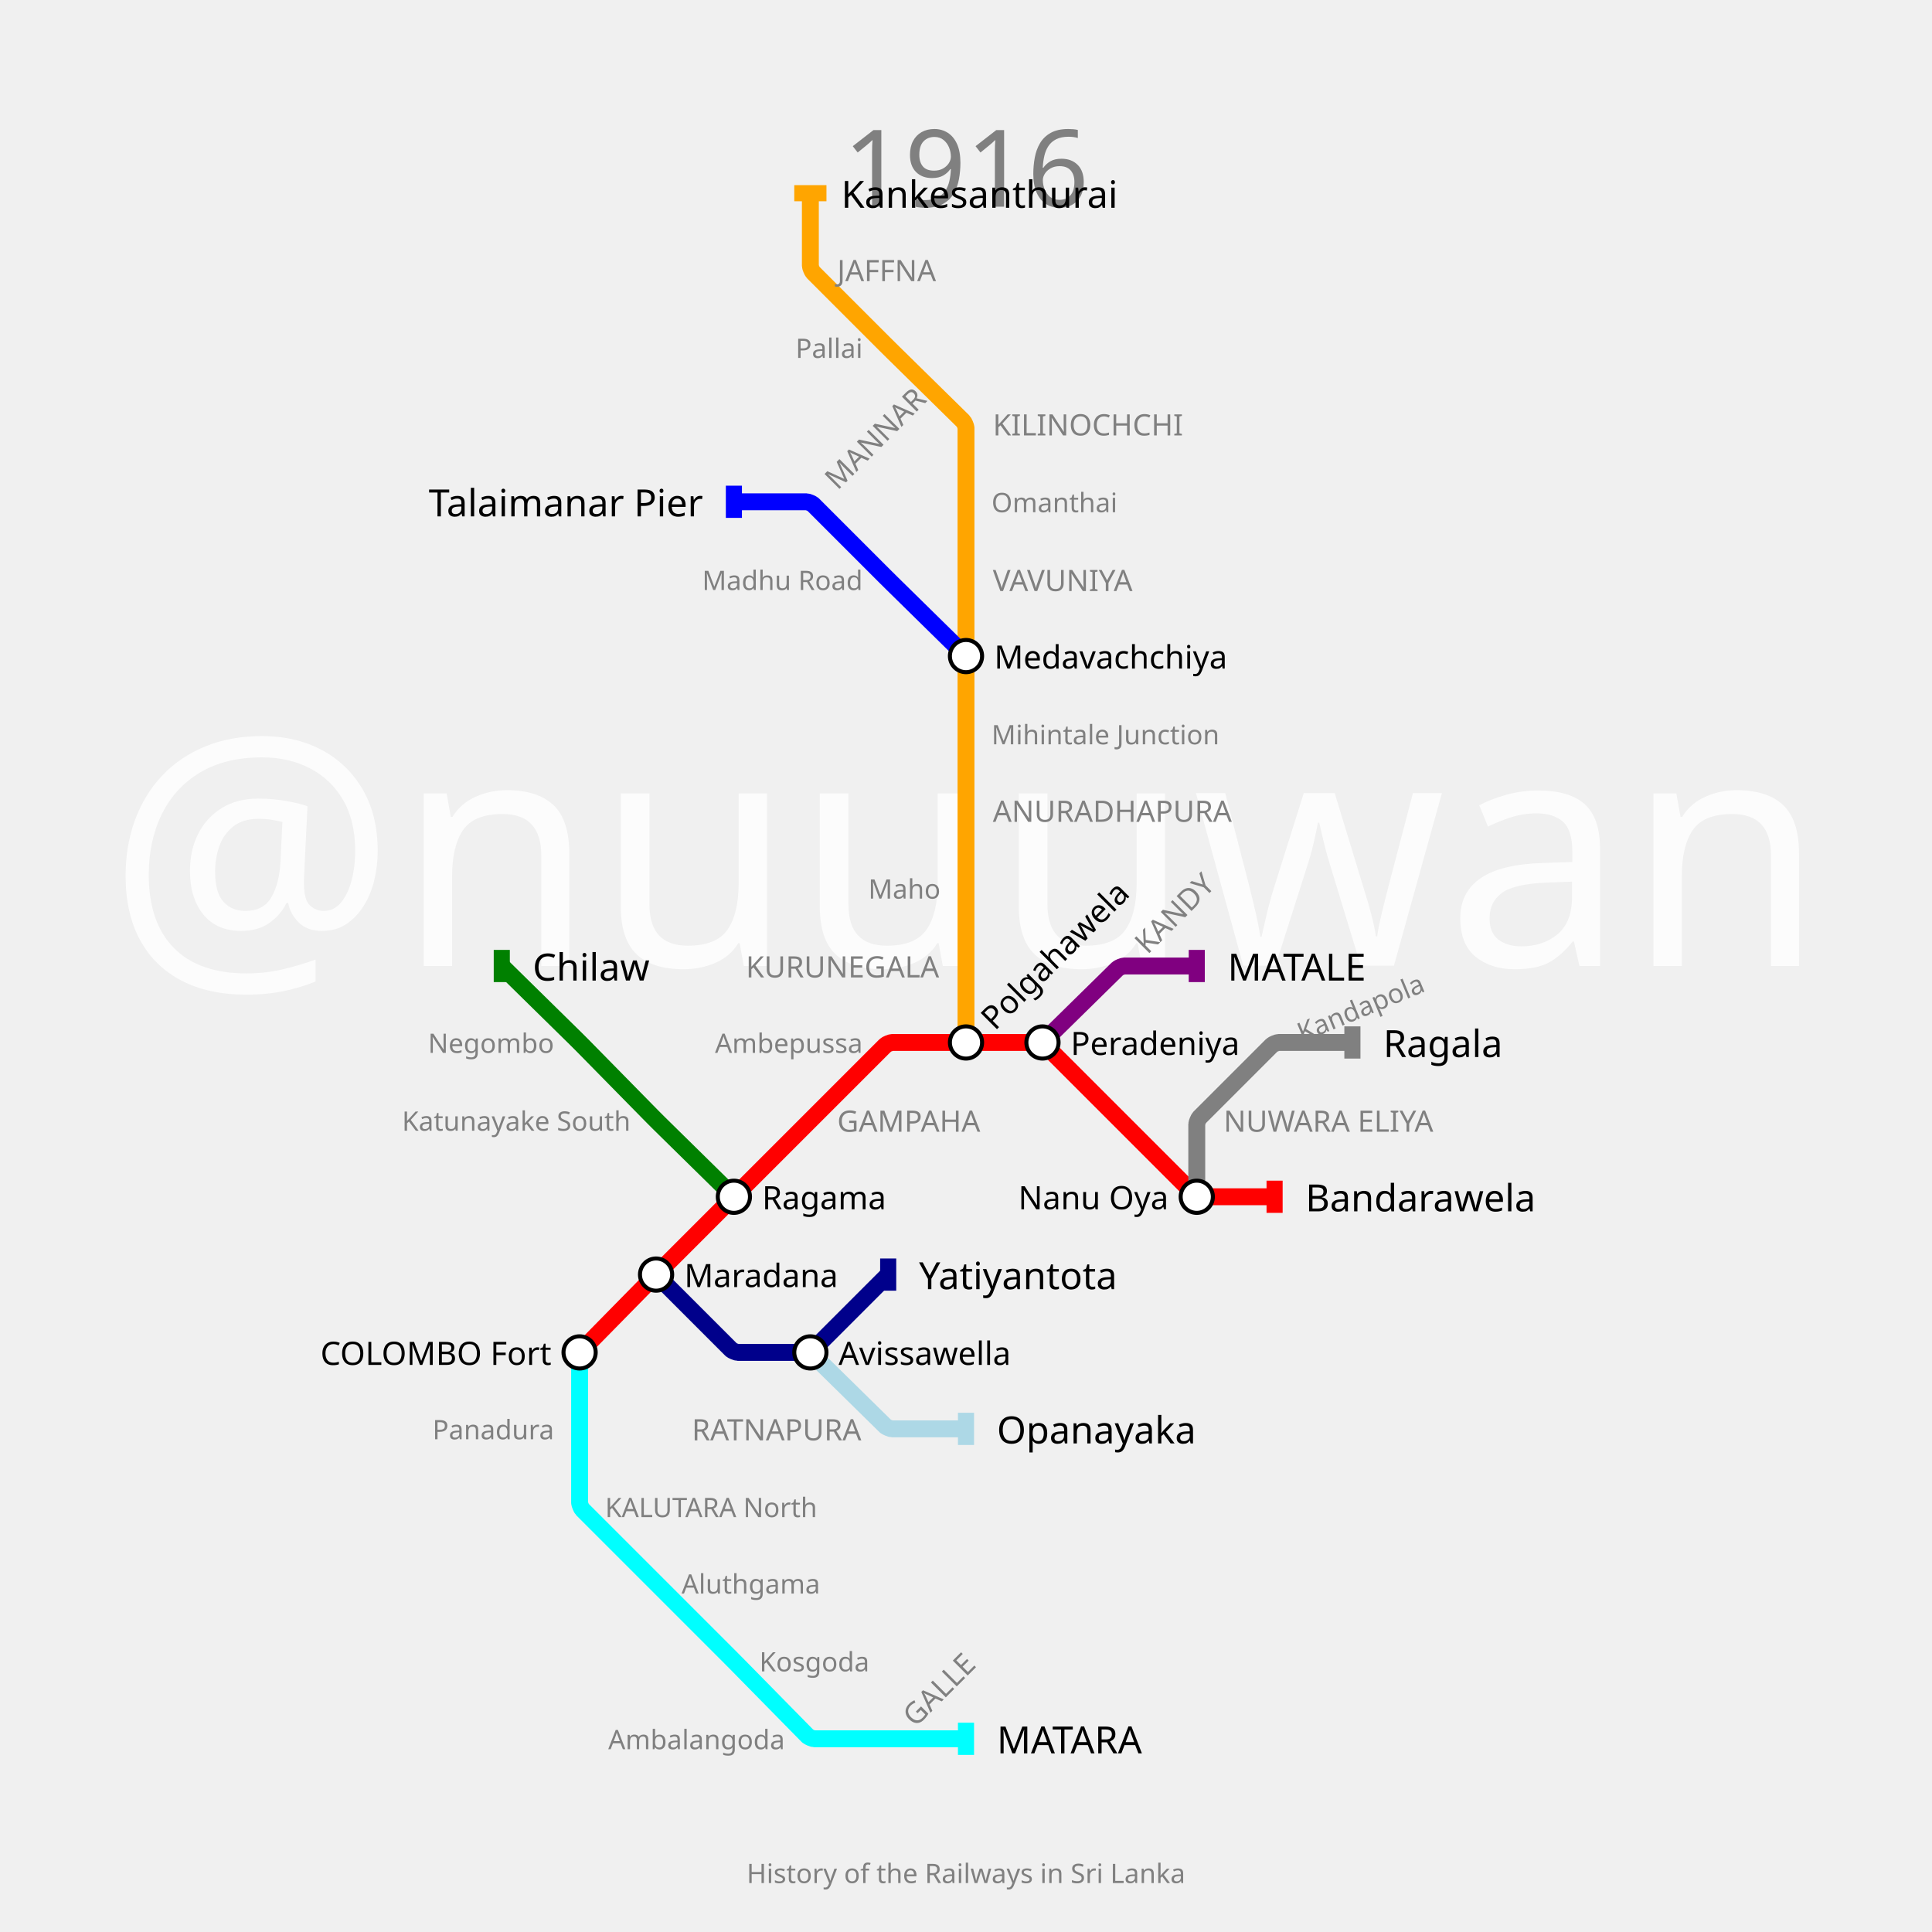
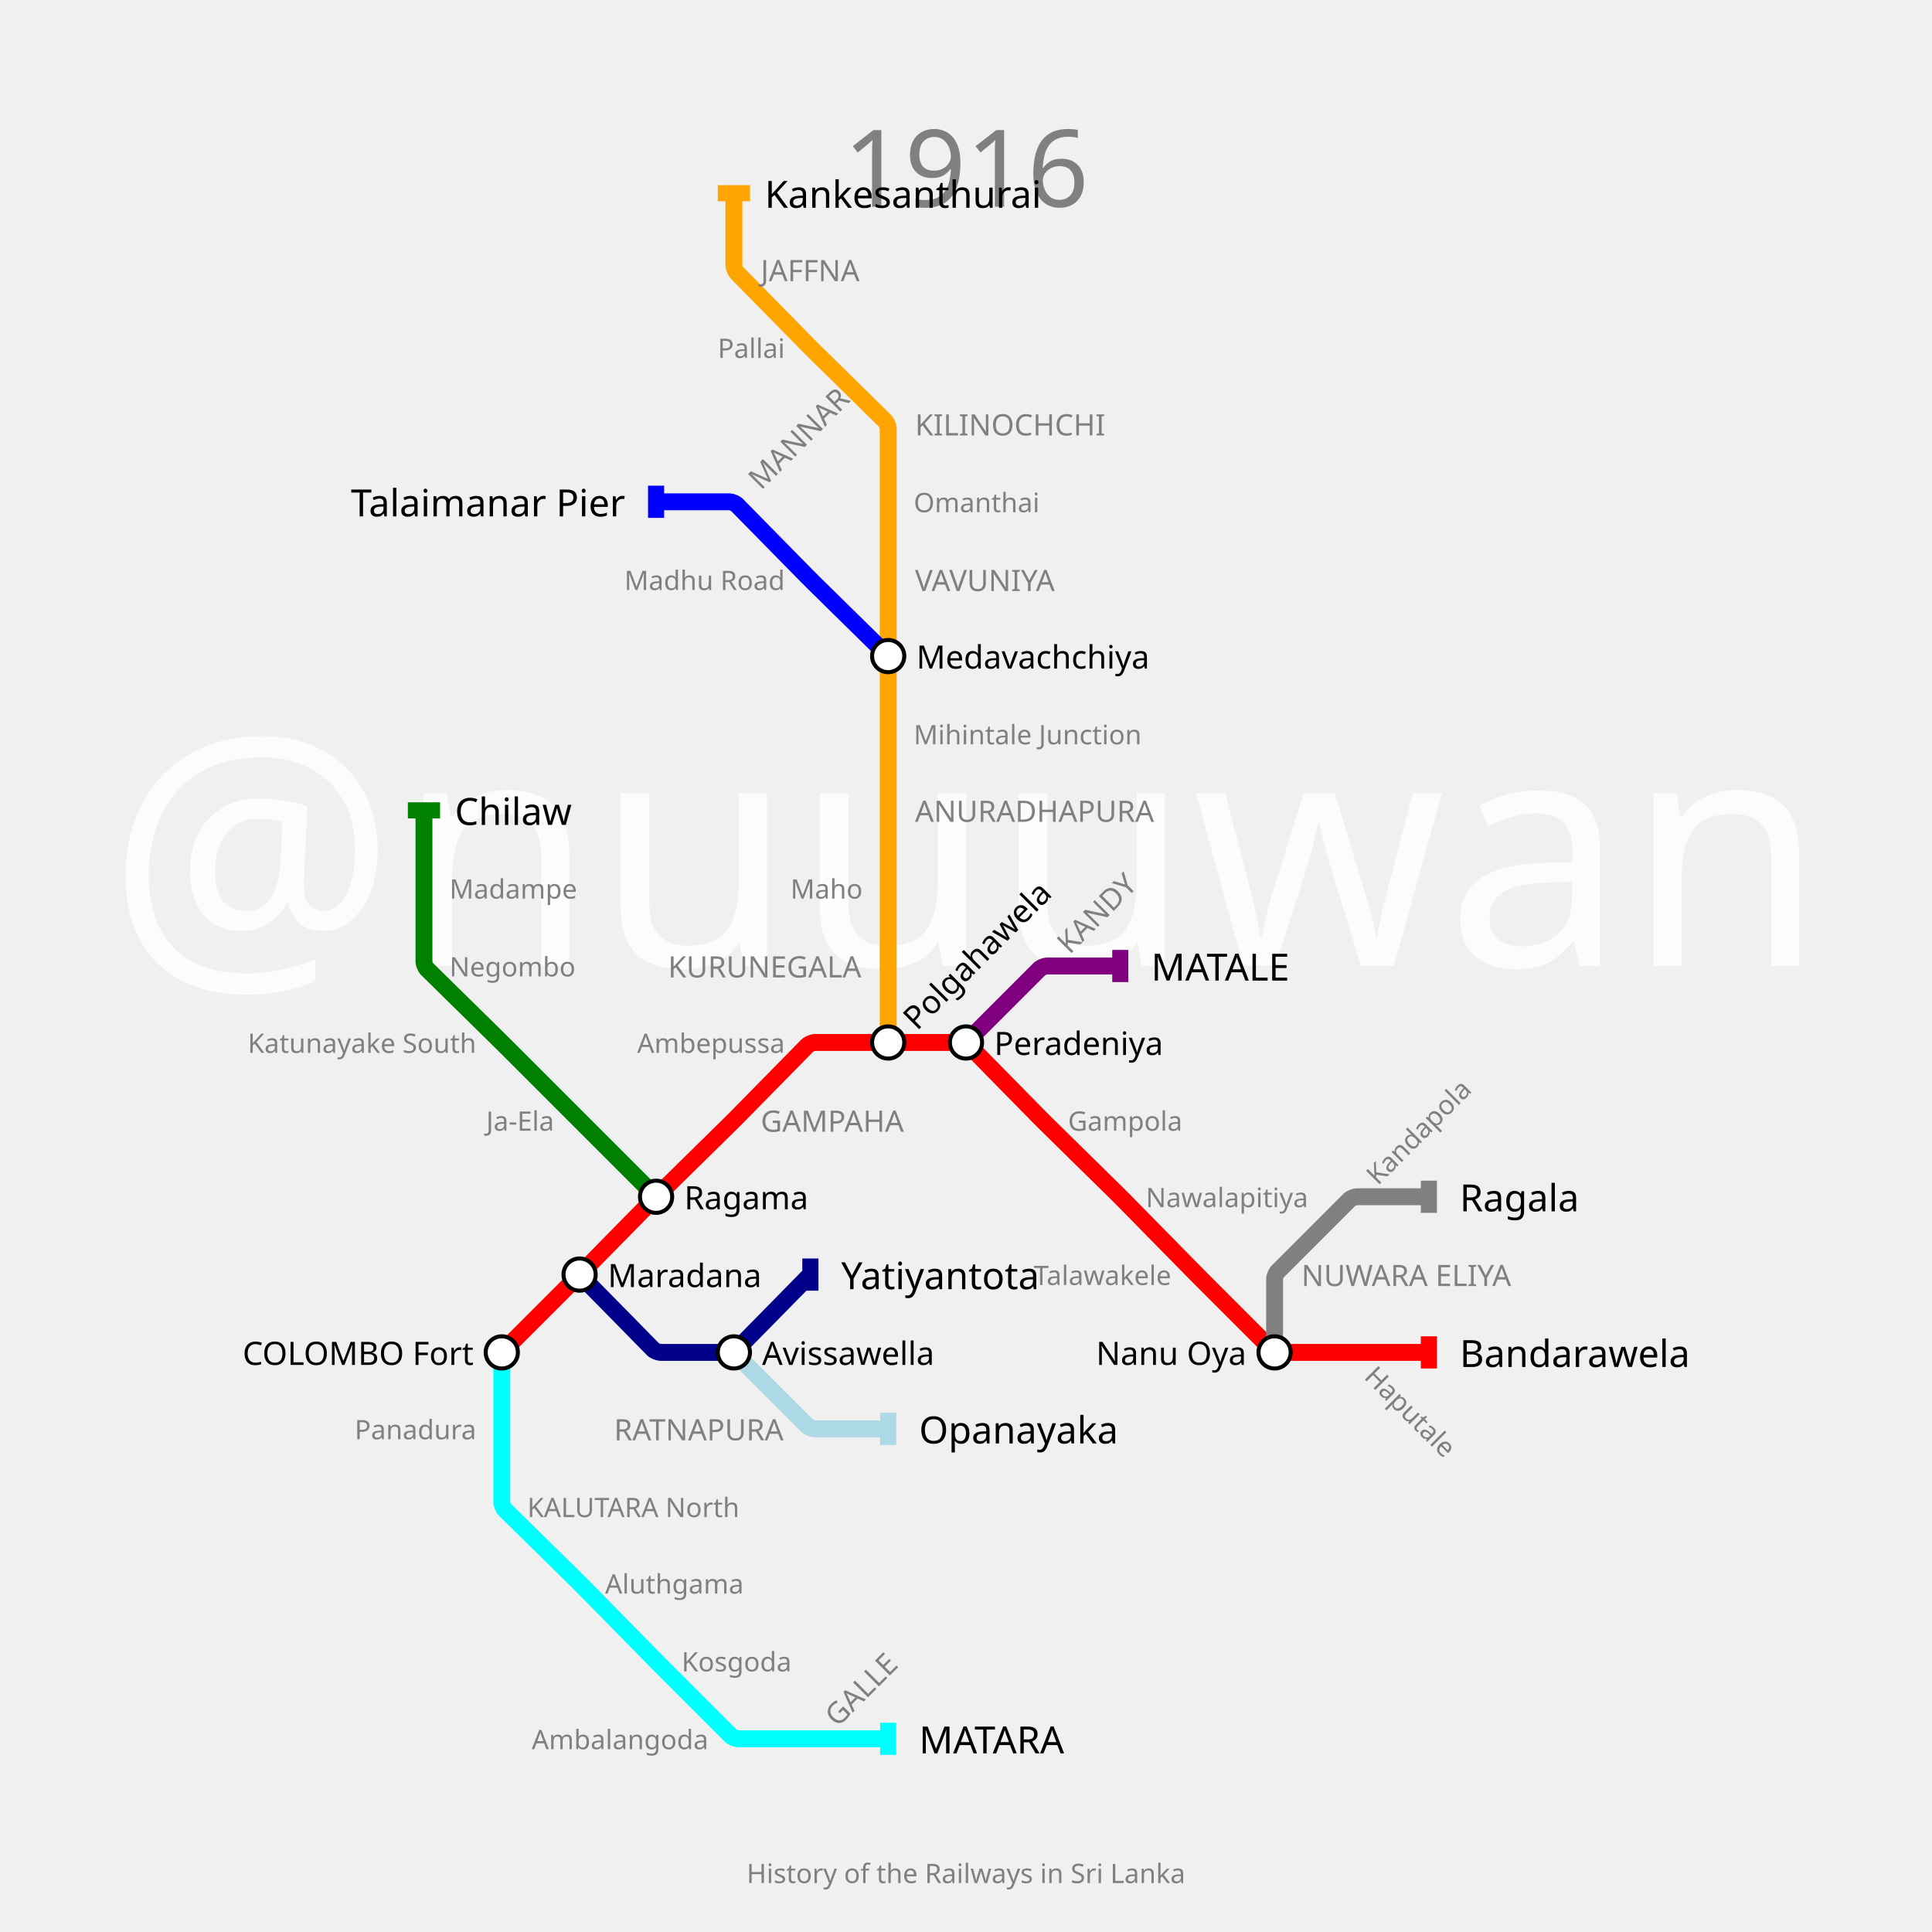
<svg xmlns="http://www.w3.org/2000/svg" width="1440" height="1440" padding="144">
  <text fill="#fcfcfc" stroke="none" font-size="240.0" font-family="p22" x="720.0" y="720.0" text-anchor="middle" dominant-baseline="center">@nuuuwan</text>
  <text fill="gray" stroke="none" font-size="80" font-family="p22" x="720.0" y="92.0" text-anchor="middle" dominant-baseline="hanging">1916</text>
  <text fill="gray" stroke="none" font-size="20" font-family="p22" x="720.0" y="1388.0" text-anchor="middle" dominant-baseline="text-top">History of the Railways in Sri Lanka</text>
  <g>
-     <path fill="none" stroke-width="12.6" stroke-opacity="1" d="M 432.0,1008.0 L 486.15,952.9 C 487.1,951.933 490.917,948.083 491.875,947.125 L 547.0,892.0 L 604.0,835.0 L 659.949,779.051 C 660.633,778.367 663.933,777.0 664.9,777.0 L 720.0,777.0 L 774.15,777.0 C 775.1,777.0 778.344,778.344 779.015,779.015 L 835.0,835.0 L 889.949,889.949 C 890.633,890.633 893.933,892.0 894.9,892.0 L 950.0,892.0" stroke="red" />
-     <rect stroke="none" fill-opacity="1" x="944" y="880" width="12" height="24" fill="red" />
+     <path fill="none" stroke-width="12.6" stroke-opacity="1" d="M 374.0,1008.0 L 429.125,952.875 C 430.083,951.917 433.9,948.067 434.85,947.1 L 486.293,894.755 C 487.195,893.837 490.837,890.195 491.755,889.293 L 544.238,837.715 C 545.159,836.81 548.81,833.159 549.715,832.238 L 601.967,779.068 C 602.645,778.379 605.933,777.0 606.9,777.0 L 662.0,777.0 L 717.1,777.0 C 718.067,777.0 721.355,778.379 722.033,779.068 L 774.252,832.203 C 775.168,833.136 778.864,836.832 779.797,837.748 L 832.24,889.287 C 833.16,890.192 836.808,893.84 837.713,894.76 L 889.286,947.238 C 890.19,948.159 893.826,951.826 894.738,952.738 L 947.949,1005.949 C 948.633,1006.633 951.933,1008.0 952.9,1008.0 L 1008.0,1008.0 L 1065.0,1008.0" stroke="red" />
+     <rect stroke="none" fill-opacity="1" x="1059" y="996" width="12" height="24" fill="red" />
  </g>
  <g>
-     <path fill="none" stroke-width="12.6" stroke-opacity="1" d="M 777.0,777.0 L 832.967,721.998 C 833.645,721.332 836.9,720.0 837.85,720.0 L 892.0,720.0" stroke="purple" />
-     <rect stroke="none" fill-opacity="1" x="886" y="708" width="12" height="24" fill="purple" />
+     <path fill="none" stroke-width="12.6" stroke-opacity="1" d="M 720.0,777.0 L 774.949,722.051 C 775.633,721.367 778.933,720.0 779.9,720.0 L 835.0,720.0" stroke="purple" />
+     <rect stroke="none" fill-opacity="1" x="829" y="708" width="12" height="24" fill="purple" />
  </g>
  <g>
-     <path fill="none" stroke-width="12.6" stroke-opacity="1" d="M 432.0,1008.0 L 432.0,1065.0 L 432.0,1120.1 C 432.0,1121.067 433.367,1124.367 434.051,1125.051 L 489.0,1180.0 L 544.125,1235.125 C 545.083,1236.083 548.9,1239.933 549.85,1240.9 L 601.967,1293.932 C 602.645,1294.621 605.933,1296.0 606.9,1296.0 L 662.0,1296.0 L 720.0,1296.0" stroke="cyan" />
-     <rect stroke="none" fill-opacity="1" x="714" y="1284" width="12" height="24" fill="cyan" />
+     <path fill="none" stroke-width="12.6" stroke-opacity="1" d="M 374.0,1008.0 L 374.0,1065.0 L 374.0,1120.1 C 374.0,1121.067 375.379,1124.355 376.068,1125.033 L 429.203,1177.252 C 430.136,1178.168 433.832,1181.864 434.748,1182.797 L 486.287,1235.24 C 487.192,1236.16 490.824,1239.824 491.736,1240.736 L 544.985,1293.985 C 545.656,1294.656 548.9,1296.0 549.85,1296.0 L 604.0,1296.0 L 662.0,1296.0" stroke="cyan" />
+     <rect stroke="none" fill-opacity="1" x="656" y="1284" width="12" height="24" fill="cyan" />
  </g>
  <g>
-     <path fill="none" stroke-width="12.6" stroke-opacity="1" d="M 720.0,777.0 L 720.0,720.0 L 720.0,662.0 L 720.0,604.0 L 720.0,547.0 L 720.0,489.0 L 720.0,432.0 L 720.0,374.0 L 720.0,318.9 C 720.0,317.933 718.621,314.645 717.932,313.967 L 664.797,261.748 C 663.864,260.832 660.152,257.152 659.227,256.227 L 606.015,203.015 C 605.344,202.344 604.0,199.1 604.0,198.15 L 604.0,144.0" stroke="orange" />
-     <rect stroke="none" fill-opacity="1" x="592" y="138" width="24" height="12" fill="orange" />
+     <path fill="none" stroke-width="12.6" stroke-opacity="1" d="M 662.0,777.0 L 662.0,720.0 L 662.0,662.0 L 662.0,604.0 L 662.0,547.0 L 662.0,489.0 L 662.0,432.0 L 662.0,374.0 L 662.0,318.9 C 662.0,317.933 660.621,314.645 659.932,313.967 L 606.797,261.748 C 605.864,260.832 602.168,257.136 601.252,256.203 L 548.998,203.033 C 548.332,202.355 547.0,199.1 547.0,198.15 L 547.0,144.0" stroke="orange" />
+     <rect stroke="none" fill-opacity="1" x="535" y="138" width="24" height="12" fill="orange" />
  </g>
  <g>
-     <path fill="none" stroke-width="12.6" stroke-opacity="1" d="M 489.0,950.0 L 544.985,1005.985 C 545.656,1006.656 548.9,1008.0 549.85,1008.0 L 601.293,1008.0 C 602.195,1008.0 605.276,1006.724 605.914,1006.086 L 662.0,950.0" stroke="darkblue" />
-     <rect stroke="none" fill-opacity="1" x="656" y="938" width="12" height="24" fill="darkblue" />
+     <path fill="none" stroke-width="12.6" stroke-opacity="1" d="M 432.0,950.0 L 486.967,1005.932 C 487.645,1006.621 490.933,1008.0 491.9,1008.0 L 544.245,1008.0 C 545.163,1008.0 548.287,1006.69 548.931,1006.035 L 604.0,950.0" stroke="darkblue" />
+     <rect stroke="none" fill-opacity="1" x="598" y="938" width="12" height="24" fill="darkblue" />
  </g>
  <g>
-     <path fill="none" stroke-width="12.6" stroke-opacity="1" d="M 892.0,892.0 L 892.0,837.85 C 892.0,836.9 893.344,833.656 894.015,832.985 L 947.949,779.051 C 948.633,778.367 951.933,777.0 952.9,777.0 L 1008.0,777.0" stroke="gray" />
-     <rect stroke="none" fill-opacity="1" x="1002" y="765" width="12" height="24" fill="gray" />
+     <path fill="none" stroke-width="12.6" stroke-opacity="1" d="M 950.0,1008.0 L 950.0,952.9 C 950.0,951.933 951.367,948.633 952.051,947.949 L 1005.985,894.015 C 1006.656,893.344 1009.9,892.0 1010.85,892.0 L 1065.0,892.0" stroke="gray" />
+     <rect stroke="none" fill-opacity="1" x="1059" y="880" width="12" height="24" fill="gray" />
  </g>
  <g>
-     <path fill="none" stroke-width="12.6" stroke-opacity="1" d="M 547.0,892.0 L 491.9,837.85 C 490.933,836.9 487.1,833.067 486.15,832.1 L 434.707,779.755 C 433.805,778.837 430.163,775.195 429.245,774.293 L 374.0,720.0" stroke="green" />
-     <rect stroke="none" fill-opacity="1" x="368" y="708" width="12" height="24" fill="green" />
+     <path fill="none" stroke-width="12.6" stroke-opacity="1" d="M 489.0,892.0 L 432.0,835.0 L 376.875,779.875 C 375.917,778.917 372.067,775.1 371.1,774.15 L 318.068,722.033 C 317.379,721.355 316.0,718.067 316.0,717.1 L 316.0,662.0 L 316.0,604.0" stroke="green" />
+     <rect stroke="none" fill-opacity="1" x="304" y="598" width="24" height="12" fill="green" />
  </g>
  <g>
-     <path fill="none" stroke-width="12.6" stroke-opacity="1" d="M 604.0,1008.0 L 659.932,1062.967 C 660.621,1063.645 663.933,1065.0 664.9,1065.0 L 720.0,1065.0" stroke="lightblue" />
-     <rect stroke="none" fill-opacity="1" x="714" y="1053" width="12" height="24" fill="lightblue" />
+     <path fill="none" stroke-width="12.6" stroke-opacity="1" d="M 547.0,1008.0 L 601.949,1062.949 C 602.633,1063.633 605.933,1065.0 606.9,1065.0 L 662.0,1065.0" stroke="lightblue" />
+     <rect stroke="none" fill-opacity="1" x="656" y="1053" width="12" height="24" fill="lightblue" />
  </g>
  <g>
-     <path fill="none" stroke-width="12.6" stroke-opacity="1" d="M 720.0,489.0 L 664.9,434.85 C 663.933,433.9 660.083,430.083 659.125,429.125 L 606.015,376.015 C 605.344,375.344 602.1,374.0 601.15,374.0 L 547.0,374.0" stroke="blue" />
-     <rect stroke="none" fill-opacity="1" x="541" y="362" width="12" height="24" fill="blue" />
+     <path fill="none" stroke-width="12.6" stroke-opacity="1" d="M 662.0,489.0 L 606.9,434.85 C 605.933,433.9 602.1,430.067 601.15,429.1 L 549.033,376.068 C 548.355,375.379 545.067,374.0 544.1,374.0 L 489.0,374.0" stroke="blue" />
+     <rect stroke="none" fill-opacity="1" x="483" y="362" width="12" height="24" fill="blue" />
  </g>
  <g>
-     <text fill="black" stroke="none" font-size="28.0" font-family="p22" font-weight="100" text-anchor="start" dominant-baseline="central" x="973.0" y="892" transform="translate(950,892) rotate(0) translate(-950,-892)">Bandarawela</text>
+     <text fill="black" stroke="none" font-size="28.0" font-family="p22" font-weight="100" text-anchor="start" dominant-baseline="central" x="1088.0" y="1008" transform="translate(1065,1008) rotate(0) translate(-1065,-1008)">Bandarawela</text>
  </g>
  <g>
-     <text fill="black" stroke="none" font-size="28.0" font-family="p22" font-weight="100" text-anchor="start" dominant-baseline="central" x="915.0" y="720" transform="translate(892,720) rotate(0) translate(-892,-720)">MATALE</text>
+     <text fill="black" stroke="none" font-size="28.0" font-family="p22" font-weight="100" text-anchor="start" dominant-baseline="central" x="858.0" y="720" transform="translate(835,720) rotate(0) translate(-835,-720)">MATALE</text>
  </g>
  <g>
-     <text fill="black" stroke="none" font-size="28.0" font-family="p22" font-weight="100" text-anchor="start" dominant-baseline="central" x="743.0" y="1296" transform="translate(720,1296) rotate(0) translate(-720,-1296)">MATARA</text>
+     <text fill="black" stroke="none" font-size="28.0" font-family="p22" font-weight="100" text-anchor="start" dominant-baseline="central" x="685.0" y="1296" transform="translate(662,1296) rotate(0) translate(-662,-1296)">MATARA</text>
  </g>
  <g>
-     <text fill="black" stroke="none" font-size="28.0" font-family="p22" font-weight="100" text-anchor="start" dominant-baseline="central" x="627.0" y="144" transform="translate(604,144) rotate(0) translate(-604,-144)">Kankesanthurai</text>
+     <text fill="black" stroke="none" font-size="28.0" font-family="p22" font-weight="100" text-anchor="start" dominant-baseline="central" x="570.0" y="144" transform="translate(547,144) rotate(0) translate(-547,-144)">Kankesanthurai</text>
  </g>
  <g>
-     <text fill="black" stroke="none" font-size="28.0" font-family="p22" font-weight="100" text-anchor="start" dominant-baseline="central" x="685.0" y="950" transform="translate(662,950) rotate(0) translate(-662,-950)">Yatiyantota</text>
+     <text fill="black" stroke="none" font-size="28.0" font-family="p22" font-weight="100" text-anchor="start" dominant-baseline="central" x="627.0" y="950" transform="translate(604,950) rotate(0) translate(-604,-950)">Yatiyantota</text>
  </g>
  <g>
-     <text fill="black" stroke="none" font-size="28.0" font-family="p22" font-weight="100" text-anchor="start" dominant-baseline="central" x="1031.0" y="777" transform="translate(1008,777) rotate(0) translate(-1008,-777)">Ragala</text>
+     <text fill="black" stroke="none" font-size="28.0" font-family="p22" font-weight="100" text-anchor="start" dominant-baseline="central" x="1088.0" y="892" transform="translate(1065,892) rotate(0) translate(-1065,-892)">Ragala</text>
  </g>
  <g>
-     <text fill="black" stroke="none" font-size="28.0" font-family="p22" font-weight="100" text-anchor="start" dominant-baseline="central" x="397.0" y="720" transform="translate(374,720) rotate(0) translate(-374,-720)">Chilaw</text>
+     <text fill="black" stroke="none" font-size="28.0" font-family="p22" font-weight="100" text-anchor="start" dominant-baseline="central" x="339.0" y="604" transform="translate(316,604) rotate(0) translate(-316,-604)">Chilaw</text>
  </g>
  <g>
-     <text fill="black" stroke="none" font-size="28.0" font-family="p22" font-weight="100" text-anchor="start" dominant-baseline="central" x="743.0" y="1065" transform="translate(720,1065) rotate(0) translate(-720,-1065)">Opanayaka</text>
+     <text fill="black" stroke="none" font-size="28.0" font-family="p22" font-weight="100" text-anchor="start" dominant-baseline="central" x="685.0" y="1065" transform="translate(662,1065) rotate(0) translate(-662,-1065)">Opanayaka</text>
  </g>
  <g>
-     <text fill="black" stroke="none" font-size="28.0" font-family="p22" font-weight="100" text-anchor="end" dominant-baseline="central" x="524.0" y="374" transform="translate(547,374) rotate(0) translate(-547,-374)">Talaimanar Pier</text>
+     <text fill="black" stroke="none" font-size="28.0" font-family="p22" font-weight="100" text-anchor="end" dominant-baseline="central" x="466.0" y="374" transform="translate(489,374) rotate(0) translate(-489,-374)">Talaimanar Pier</text>
  </g>
  <g>
-     <circle r="12" fill="white" stroke="black" stroke-width="3.0" cx="432" cy="1008" />
-     <text fill="black" stroke="none" font-size="24.0" font-family="p22" font-weight="100" text-anchor="end" dominant-baseline="central" x="411.0" y="1008" transform="translate(432,1008) rotate(0) translate(-432,-1008)">COLOMBO Fort</text>
+     <circle r="12" fill="white" stroke="black" stroke-width="3.0" cx="374" cy="1008" />
+     <text fill="black" stroke="none" font-size="24.0" font-family="p22" font-weight="100" text-anchor="end" dominant-baseline="central" x="353.0" y="1008" transform="translate(374,1008) rotate(0) translate(-374,-1008)">COLOMBO Fort</text>
  </g>
  <g>
-     <circle r="12" fill="white" stroke="black" stroke-width="3.0" cx="489" cy="950" />
-     <text fill="black" stroke="none" font-size="24.0" font-family="p22" font-weight="100" text-anchor="start" dominant-baseline="central" x="510.0" y="950" transform="translate(489,950) rotate(0) translate(-489,-950)">Maradana</text>
+     <circle r="12" fill="white" stroke="black" stroke-width="3.0" cx="432" cy="950" />
+     <text fill="black" stroke="none" font-size="24.0" font-family="p22" font-weight="100" text-anchor="start" dominant-baseline="central" x="453.0" y="950" transform="translate(432,950) rotate(0) translate(-432,-950)">Maradana</text>
  </g>
  <g>
-     <circle r="12" fill="white" stroke="black" stroke-width="3.0" cx="547" cy="892" />
-     <text fill="black" stroke="none" font-size="24.0" font-family="p22" font-weight="100" text-anchor="start" dominant-baseline="central" x="568.0" y="892" transform="translate(547,892) rotate(0) translate(-547,-892)">Ragama</text>
+     <circle r="12" fill="white" stroke="black" stroke-width="3.0" cx="489" cy="892" />
+     <text fill="black" stroke="none" font-size="24.0" font-family="p22" font-weight="100" text-anchor="start" dominant-baseline="central" x="510.0" y="892" transform="translate(489,892) rotate(0) translate(-489,-892)">Ragama</text>
+   </g>
+   <g>
+     <circle r="12" fill="white" stroke="black" stroke-width="3.0" cx="662" cy="777" />
+     <text fill="black" stroke="none" font-size="24.0" font-family="p22" font-weight="100" text-anchor="start" dominant-baseline="central" x="683.0" y="777" transform="translate(662,777) rotate(-45) translate(-662,-777)">Polgahawela</text>
  </g>
  <g>
    <circle r="12" fill="white" stroke="black" stroke-width="3.0" cx="720" cy="777" />
-     <text fill="black" stroke="none" font-size="24.0" font-family="p22" font-weight="100" text-anchor="start" dominant-baseline="central" x="741.0" y="777" transform="translate(720,777) rotate(-45) translate(-720,-777)">Polgahawela</text>
+     <text fill="black" stroke="none" font-size="24.0" font-family="p22" font-weight="100" text-anchor="start" dominant-baseline="central" x="741.0" y="777" transform="translate(720,777) rotate(0) translate(-720,-777)">Peradeniya</text>
  </g>
  <g>
-     <circle r="12" fill="white" stroke="black" stroke-width="3.0" cx="777" cy="777" />
-     <text fill="black" stroke="none" font-size="24.0" font-family="p22" font-weight="100" text-anchor="start" dominant-baseline="central" x="798.0" y="777" transform="translate(777,777) rotate(0) translate(-777,-777)">Peradeniya</text>
+     <circle r="12" fill="white" stroke="black" stroke-width="3.0" cx="950" cy="1008" />
+     <text fill="black" stroke="none" font-size="24.0" font-family="p22" font-weight="100" text-anchor="end" dominant-baseline="central" x="929.0" y="1008" transform="translate(950,1008) rotate(0) translate(-950,-1008)">Nanu Oya</text>
  </g>
  <g>
-     <circle r="12" fill="white" stroke="black" stroke-width="3.0" cx="892" cy="892" />
-     <text fill="black" stroke="none" font-size="24.0" font-family="p22" font-weight="100" text-anchor="end" dominant-baseline="central" x="871.0" y="892" transform="translate(892,892) rotate(0) translate(-892,-892)">Nanu Oya</text>
+     <circle r="12" fill="white" stroke="black" stroke-width="3.0" cx="662" cy="489" />
+     <text fill="black" stroke="none" font-size="24.0" font-family="p22" font-weight="100" text-anchor="start" dominant-baseline="central" x="683.0" y="489" transform="translate(662,489) rotate(0) translate(-662,-489)">Medavachchiya</text>
  </g>
  <g>
-     <circle r="12" fill="white" stroke="black" stroke-width="3.0" cx="720" cy="489" />
-     <text fill="black" stroke="none" font-size="24.0" font-family="p22" font-weight="100" text-anchor="start" dominant-baseline="central" x="741.0" y="489" transform="translate(720,489) rotate(0) translate(-720,-489)">Medavachchiya</text>
+     <circle r="12" fill="white" stroke="black" stroke-width="3.0" cx="547" cy="1008" />
+     <text fill="black" stroke="none" font-size="24.0" font-family="p22" font-weight="100" text-anchor="start" dominant-baseline="central" x="568.0" y="1008" transform="translate(547,1008) rotate(0) translate(-547,-1008)">Avissawella</text>
  </g>
  <g>
-     <circle r="12" fill="white" stroke="black" stroke-width="3.0" cx="604" cy="1008" />
-     <text fill="black" stroke="none" font-size="24.0" font-family="p22" font-weight="100" text-anchor="start" dominant-baseline="central" x="625.0" y="1008" transform="translate(604,1008) rotate(0) translate(-604,-1008)">Avissawella</text>
+     <text fill="gray" stroke="none" font-size="22.0" font-family="p22" font-weight="100" text-anchor="start" dominant-baseline="central" x="567.0" y="835" transform="translate(547,835) rotate(0) translate(-547,-835)">GAMPAHA</text>
  </g>
  <g>
-     <text fill="gray" stroke="none" font-size="22.0" font-family="p22" font-weight="100" text-anchor="start" dominant-baseline="central" x="624.0" y="835" transform="translate(604,835) rotate(0) translate(-604,-835)">GAMPAHA</text>
+     <text fill="gray" stroke="none" font-size="22.0" font-family="p22" font-weight="100" text-anchor="start" dominant-baseline="central" x="797.0" y="720" transform="translate(777,720) rotate(-45) translate(-777,-720)">KANDY</text>
  </g>
  <g>
-     <text fill="gray" stroke="none" font-size="22.0" font-family="p22" font-weight="100" text-anchor="start" dominant-baseline="central" x="855.0" y="720" transform="translate(835,720) rotate(-45) translate(-835,-720)">KANDY</text>
+     <text fill="gray" stroke="none" font-size="22.0" font-family="p22" font-weight="100" text-anchor="start" dominant-baseline="central" x="624.0" y="1296" transform="translate(604,1296) rotate(-45) translate(-604,-1296)">GALLE</text>
  </g>
  <g>
-     <text fill="gray" stroke="none" font-size="22.0" font-family="p22" font-weight="100" text-anchor="start" dominant-baseline="central" x="682.0" y="1296" transform="translate(662,1296) rotate(-45) translate(-662,-1296)">GALLE</text>
+     <text fill="gray" stroke="none" font-size="22.0" font-family="p22" font-weight="100" text-anchor="end" dominant-baseline="central" x="642.0" y="720" transform="translate(662,720) rotate(0) translate(-662,-720)">KURUNEGALA</text>
  </g>
  <g>
-     <text fill="gray" stroke="none" font-size="22.0" font-family="p22" font-weight="100" text-anchor="end" dominant-baseline="central" x="700.0" y="720" transform="translate(720,720) rotate(0) translate(-720,-720)">KURUNEGALA</text>
+     <text fill="gray" stroke="none" font-size="22.0" font-family="p22" font-weight="100" text-anchor="start" dominant-baseline="central" x="682.0" y="604" transform="translate(662,604) rotate(0) translate(-662,-604)">ANURADHAPURA</text>
  </g>
  <g>
-     <text fill="gray" stroke="none" font-size="22.0" font-family="p22" font-weight="100" text-anchor="start" dominant-baseline="central" x="740.0" y="604" transform="translate(720,604) rotate(0) translate(-720,-604)">ANURADHAPURA</text>
+     <text fill="gray" stroke="none" font-size="22.0" font-family="p22" font-weight="100" text-anchor="start" dominant-baseline="central" x="682.0" y="432" transform="translate(662,432) rotate(0) translate(-662,-432)">VAVUNIYA</text>
  </g>
  <g>
-     <text fill="gray" stroke="none" font-size="22.0" font-family="p22" font-weight="100" text-anchor="start" dominant-baseline="central" x="740.0" y="432" transform="translate(720,432) rotate(0) translate(-720,-432)">VAVUNIYA</text>
+     <text fill="gray" stroke="none" font-size="22.0" font-family="p22" font-weight="100" text-anchor="start" dominant-baseline="central" x="682.0" y="316" transform="translate(662,316) rotate(0) translate(-662,-316)">KILINOCHCHI</text>
  </g>
  <g>
-     <text fill="gray" stroke="none" font-size="22.0" font-family="p22" font-weight="100" text-anchor="start" dominant-baseline="central" x="740.0" y="316" transform="translate(720,316) rotate(0) translate(-720,-316)">KILINOCHCHI</text>
+     <text fill="gray" stroke="none" font-size="22.0" font-family="p22" font-weight="100" text-anchor="start" dominant-baseline="central" x="567.0" y="201" transform="translate(547,201) rotate(0) translate(-547,-201)">JAFFNA</text>
  </g>
  <g>
-     <text fill="gray" stroke="none" font-size="22.0" font-family="p22" font-weight="100" text-anchor="start" dominant-baseline="central" x="624.0" y="201" transform="translate(604,201) rotate(0) translate(-604,-201)">JAFFNA</text>
+     <text fill="gray" stroke="none" font-size="22.0" font-family="p22" font-weight="100" text-anchor="start" dominant-baseline="central" x="970.0" y="950" transform="translate(950,950) rotate(0) translate(-950,-950)">NUWARA ELIYA</text>
  </g>
  <g>
-     <text fill="gray" stroke="none" font-size="22.0" font-family="p22" font-weight="100" text-anchor="start" dominant-baseline="central" x="912.0" y="835" transform="translate(892,835) rotate(0) translate(-892,-835)">NUWARA ELIYA</text>
+     <text fill="gray" stroke="none" font-size="22.0" font-family="p22" font-weight="100" text-anchor="end" dominant-baseline="central" x="584.0" y="1065" transform="translate(604,1065) rotate(0) translate(-604,-1065)">RATNAPURA</text>
  </g>
  <g>
-     <text fill="gray" stroke="none" font-size="22.0" font-family="p22" font-weight="100" text-anchor="end" dominant-baseline="central" x="642.0" y="1065" transform="translate(662,1065) rotate(0) translate(-662,-1065)">RATNAPURA</text>
+     <text fill="gray" stroke="none" font-size="22.0" font-family="p22" font-weight="100" text-anchor="start" dominant-baseline="central" x="567.0" y="374" transform="translate(547,374) rotate(-45) translate(-547,-374)">MANNAR</text>
  </g>
  <g>
-     <text fill="gray" stroke="none" font-size="22.0" font-family="p22" font-weight="100" text-anchor="start" dominant-baseline="central" x="624.0" y="374" transform="translate(604,374) rotate(-45) translate(-604,-374)">MANNAR</text>
+     <text fill="gray" stroke="none" font-size="20" font-family="p22" font-weight="100" text-anchor="end" dominant-baseline="central" x="585.0" y="777" transform="translate(604,777) rotate(0) translate(-604,-777)">Ambepussa</text>
  </g>
  <g>
-     <text fill="gray" stroke="none" font-size="20" font-family="p22" font-weight="100" text-anchor="end" dominant-baseline="central" x="643.0" y="777" transform="translate(662,777) rotate(0) translate(-662,-777)">Ambepussa</text>
+     <text fill="gray" stroke="none" font-size="20" font-family="p22" font-weight="100" text-anchor="start" dominant-baseline="central" x="796.0" y="835" transform="translate(777,835) rotate(0) translate(-777,-835)">Gampola</text>
+   </g>
+   <g>
+     <text fill="gray" stroke="none" font-size="20" font-family="p22" font-weight="100" text-anchor="start" dominant-baseline="central" x="854.0" y="892" transform="translate(835,892) rotate(0) translate(-835,-892)">Nawalapitiya</text>
+   </g>
+   <g>
+     <text fill="gray" stroke="none" font-size="20" font-family="p22" font-weight="100" text-anchor="end" dominant-baseline="central" x="873.0" y="950" transform="translate(892,950) rotate(0) translate(-892,-950)">Talawakele</text>
+   </g>
+   <g>
+     <text fill="gray" stroke="none" font-size="20" font-family="p22" font-weight="100" text-anchor="start" dominant-baseline="central" x="1027.0" y="1008" transform="translate(1008,1008) rotate(-315) translate(-1008,-1008)">Haputale</text>
+   </g>
+   <g>
+     <text fill="gray" stroke="none" font-size="20" font-family="p22" font-weight="100" text-anchor="end" dominant-baseline="central" x="355.0" y="1065" transform="translate(374,1065) rotate(0) translate(-374,-1065)">Panadura</text>
+   </g>
+   <g>
+     <text fill="gray" stroke="none" font-size="20" font-family="p22" font-weight="100" text-anchor="start" dominant-baseline="central" x="393.0" y="1123" transform="translate(374,1123) rotate(0) translate(-374,-1123)">KALUTARA North</text>
+   </g>
+   <g>
+     <text fill="gray" stroke="none" font-size="20" font-family="p22" font-weight="100" text-anchor="start" dominant-baseline="central" x="451.0" y="1180" transform="translate(432,1180) rotate(0) translate(-432,-1180)">Aluthgama</text>
+   </g>
+   <g>
+     <text fill="gray" stroke="none" font-size="20" font-family="p22" font-weight="100" text-anchor="start" dominant-baseline="central" x="508.0" y="1238" transform="translate(489,1238) rotate(0) translate(-489,-1238)">Kosgoda</text>
+   </g>
+   <g>
+     <text fill="gray" stroke="none" font-size="20" font-family="p22" font-weight="100" text-anchor="end" dominant-baseline="central" x="528.0" y="1296" transform="translate(547,1296) rotate(0) translate(-547,-1296)">Ambalangoda</text>
+   </g>
+   <g>
+     <text fill="gray" stroke="none" font-size="20" font-family="p22" font-weight="100" text-anchor="end" dominant-baseline="central" x="643.0" y="662" transform="translate(662,662) rotate(0) translate(-662,-662)">Maho</text>
+   </g>
+   <g>
+     <text fill="gray" stroke="none" font-size="20" font-family="p22" font-weight="100" text-anchor="start" dominant-baseline="central" x="681.0" y="547" transform="translate(662,547) rotate(0) translate(-662,-547)">Mihintale Junction</text>
+   </g>
+   <g>
+     <text fill="gray" stroke="none" font-size="20" font-family="p22" font-weight="100" text-anchor="start" dominant-baseline="central" x="681.0" y="374" transform="translate(662,374) rotate(0) translate(-662,-374)">Omanthai</text>
+   </g>
+   <g>
+     <text fill="gray" stroke="none" font-size="20" font-family="p22" font-weight="100" text-anchor="end" dominant-baseline="central" x="585.0" y="259" transform="translate(604,259) rotate(0) translate(-604,-259)">Pallai</text>
  </g>
  <g />
  <g>
-     <text fill="gray" stroke="none" font-size="20" font-family="p22" font-weight="100" text-anchor="end" dominant-baseline="central" x="413.0" y="1065" transform="translate(432,1065) rotate(0) translate(-432,-1065)">Panadura</text>
+     <text fill="gray" stroke="none" font-size="20" font-family="p22" font-weight="100" text-anchor="start" dominant-baseline="central" x="1027.0" y="892" transform="translate(1008,892) rotate(-45) translate(-1008,-892)">Kandapola</text>
  </g>
  <g>
-     <text fill="gray" stroke="none" font-size="20" font-family="p22" font-weight="100" text-anchor="start" dominant-baseline="central" x="451.0" y="1123" transform="translate(432,1123) rotate(0) translate(-432,-1123)">KALUTARA North</text>
+     <text fill="gray" stroke="none" font-size="20" font-family="p22" font-weight="100" text-anchor="end" dominant-baseline="central" x="413.0" y="835" transform="translate(432,835) rotate(0) translate(-432,-835)">Ja-Ela</text>
  </g>
  <g>
-     <text fill="gray" stroke="none" font-size="20" font-family="p22" font-weight="100" text-anchor="start" dominant-baseline="central" x="508.0" y="1180" transform="translate(489,1180) rotate(0) translate(-489,-1180)">Aluthgama</text>
+     <text fill="gray" stroke="none" font-size="20" font-family="p22" font-weight="100" text-anchor="end" dominant-baseline="central" x="355.0" y="777" transform="translate(374,777) rotate(0) translate(-374,-777)">Katunayake South</text>
  </g>
  <g>
-     <text fill="gray" stroke="none" font-size="20" font-family="p22" font-weight="100" text-anchor="start" dominant-baseline="central" x="566.0" y="1238" transform="translate(547,1238) rotate(0) translate(-547,-1238)">Kosgoda</text>
+     <text fill="gray" stroke="none" font-size="20" font-family="p22" font-weight="100" text-anchor="start" dominant-baseline="central" x="335.0" y="720" transform="translate(316,720) rotate(0) translate(-316,-720)">Negombo</text>
  </g>
  <g>
-     <text fill="gray" stroke="none" font-size="20" font-family="p22" font-weight="100" text-anchor="end" dominant-baseline="central" x="585.0" y="1296" transform="translate(604,1296) rotate(0) translate(-604,-1296)">Ambalangoda</text>
+     <text fill="gray" stroke="none" font-size="20" font-family="p22" font-weight="100" text-anchor="start" dominant-baseline="central" x="335.0" y="662" transform="translate(316,662) rotate(0) translate(-316,-662)">Madampe</text>
  </g>
  <g>
-     <text fill="gray" stroke="none" font-size="20" font-family="p22" font-weight="100" text-anchor="end" dominant-baseline="central" x="701.0" y="662" transform="translate(720,662) rotate(0) translate(-720,-662)">Maho</text>
-   </g>
-   <g>
-     <text fill="gray" stroke="none" font-size="20" font-family="p22" font-weight="100" text-anchor="start" dominant-baseline="central" x="739.0" y="547" transform="translate(720,547) rotate(0) translate(-720,-547)">Mihintale Junction</text>
-   </g>
-   <g>
-     <text fill="gray" stroke="none" font-size="20" font-family="p22" font-weight="100" text-anchor="start" dominant-baseline="central" x="739.0" y="374" transform="translate(720,374) rotate(0) translate(-720,-374)">Omanthai</text>
-   </g>
-   <g>
-     <text fill="gray" stroke="none" font-size="20" font-family="p22" font-weight="100" text-anchor="end" dominant-baseline="central" x="643.0" y="259" transform="translate(662,259) rotate(0) translate(-662,-259)">Pallai</text>
-   </g>
-   <g />
-   <g>
-     <text fill="gray" stroke="none" font-size="20" font-family="p22" font-weight="100" text-anchor="start" dominant-baseline="central" x="969.0" y="777" transform="translate(950,777) rotate(-22.5) translate(-950,-777)">Kandapola</text>
-   </g>
-   <g>
-     <text fill="gray" stroke="none" font-size="20" font-family="p22" font-weight="100" text-anchor="end" dominant-baseline="central" x="470.0" y="835" transform="translate(489,835) rotate(0) translate(-489,-835)">Katunayake South</text>
-   </g>
-   <g>
-     <text fill="gray" stroke="none" font-size="20" font-family="p22" font-weight="100" text-anchor="end" dominant-baseline="central" x="413.0" y="777" transform="translate(432,777) rotate(0) translate(-432,-777)">Negombo</text>
-   </g>
-   <g>
-     <text fill="gray" stroke="none" font-size="20" font-family="p22" font-weight="100" text-anchor="end" dominant-baseline="central" x="643.0" y="432" transform="translate(662,432) rotate(0) translate(-662,-432)">Madhu Road</text>
+     <text fill="gray" stroke="none" font-size="20" font-family="p22" font-weight="100" text-anchor="end" dominant-baseline="central" x="585.0" y="432" transform="translate(604,432) rotate(0) translate(-604,-432)">Madhu Road</text>
  </g>
</svg>
